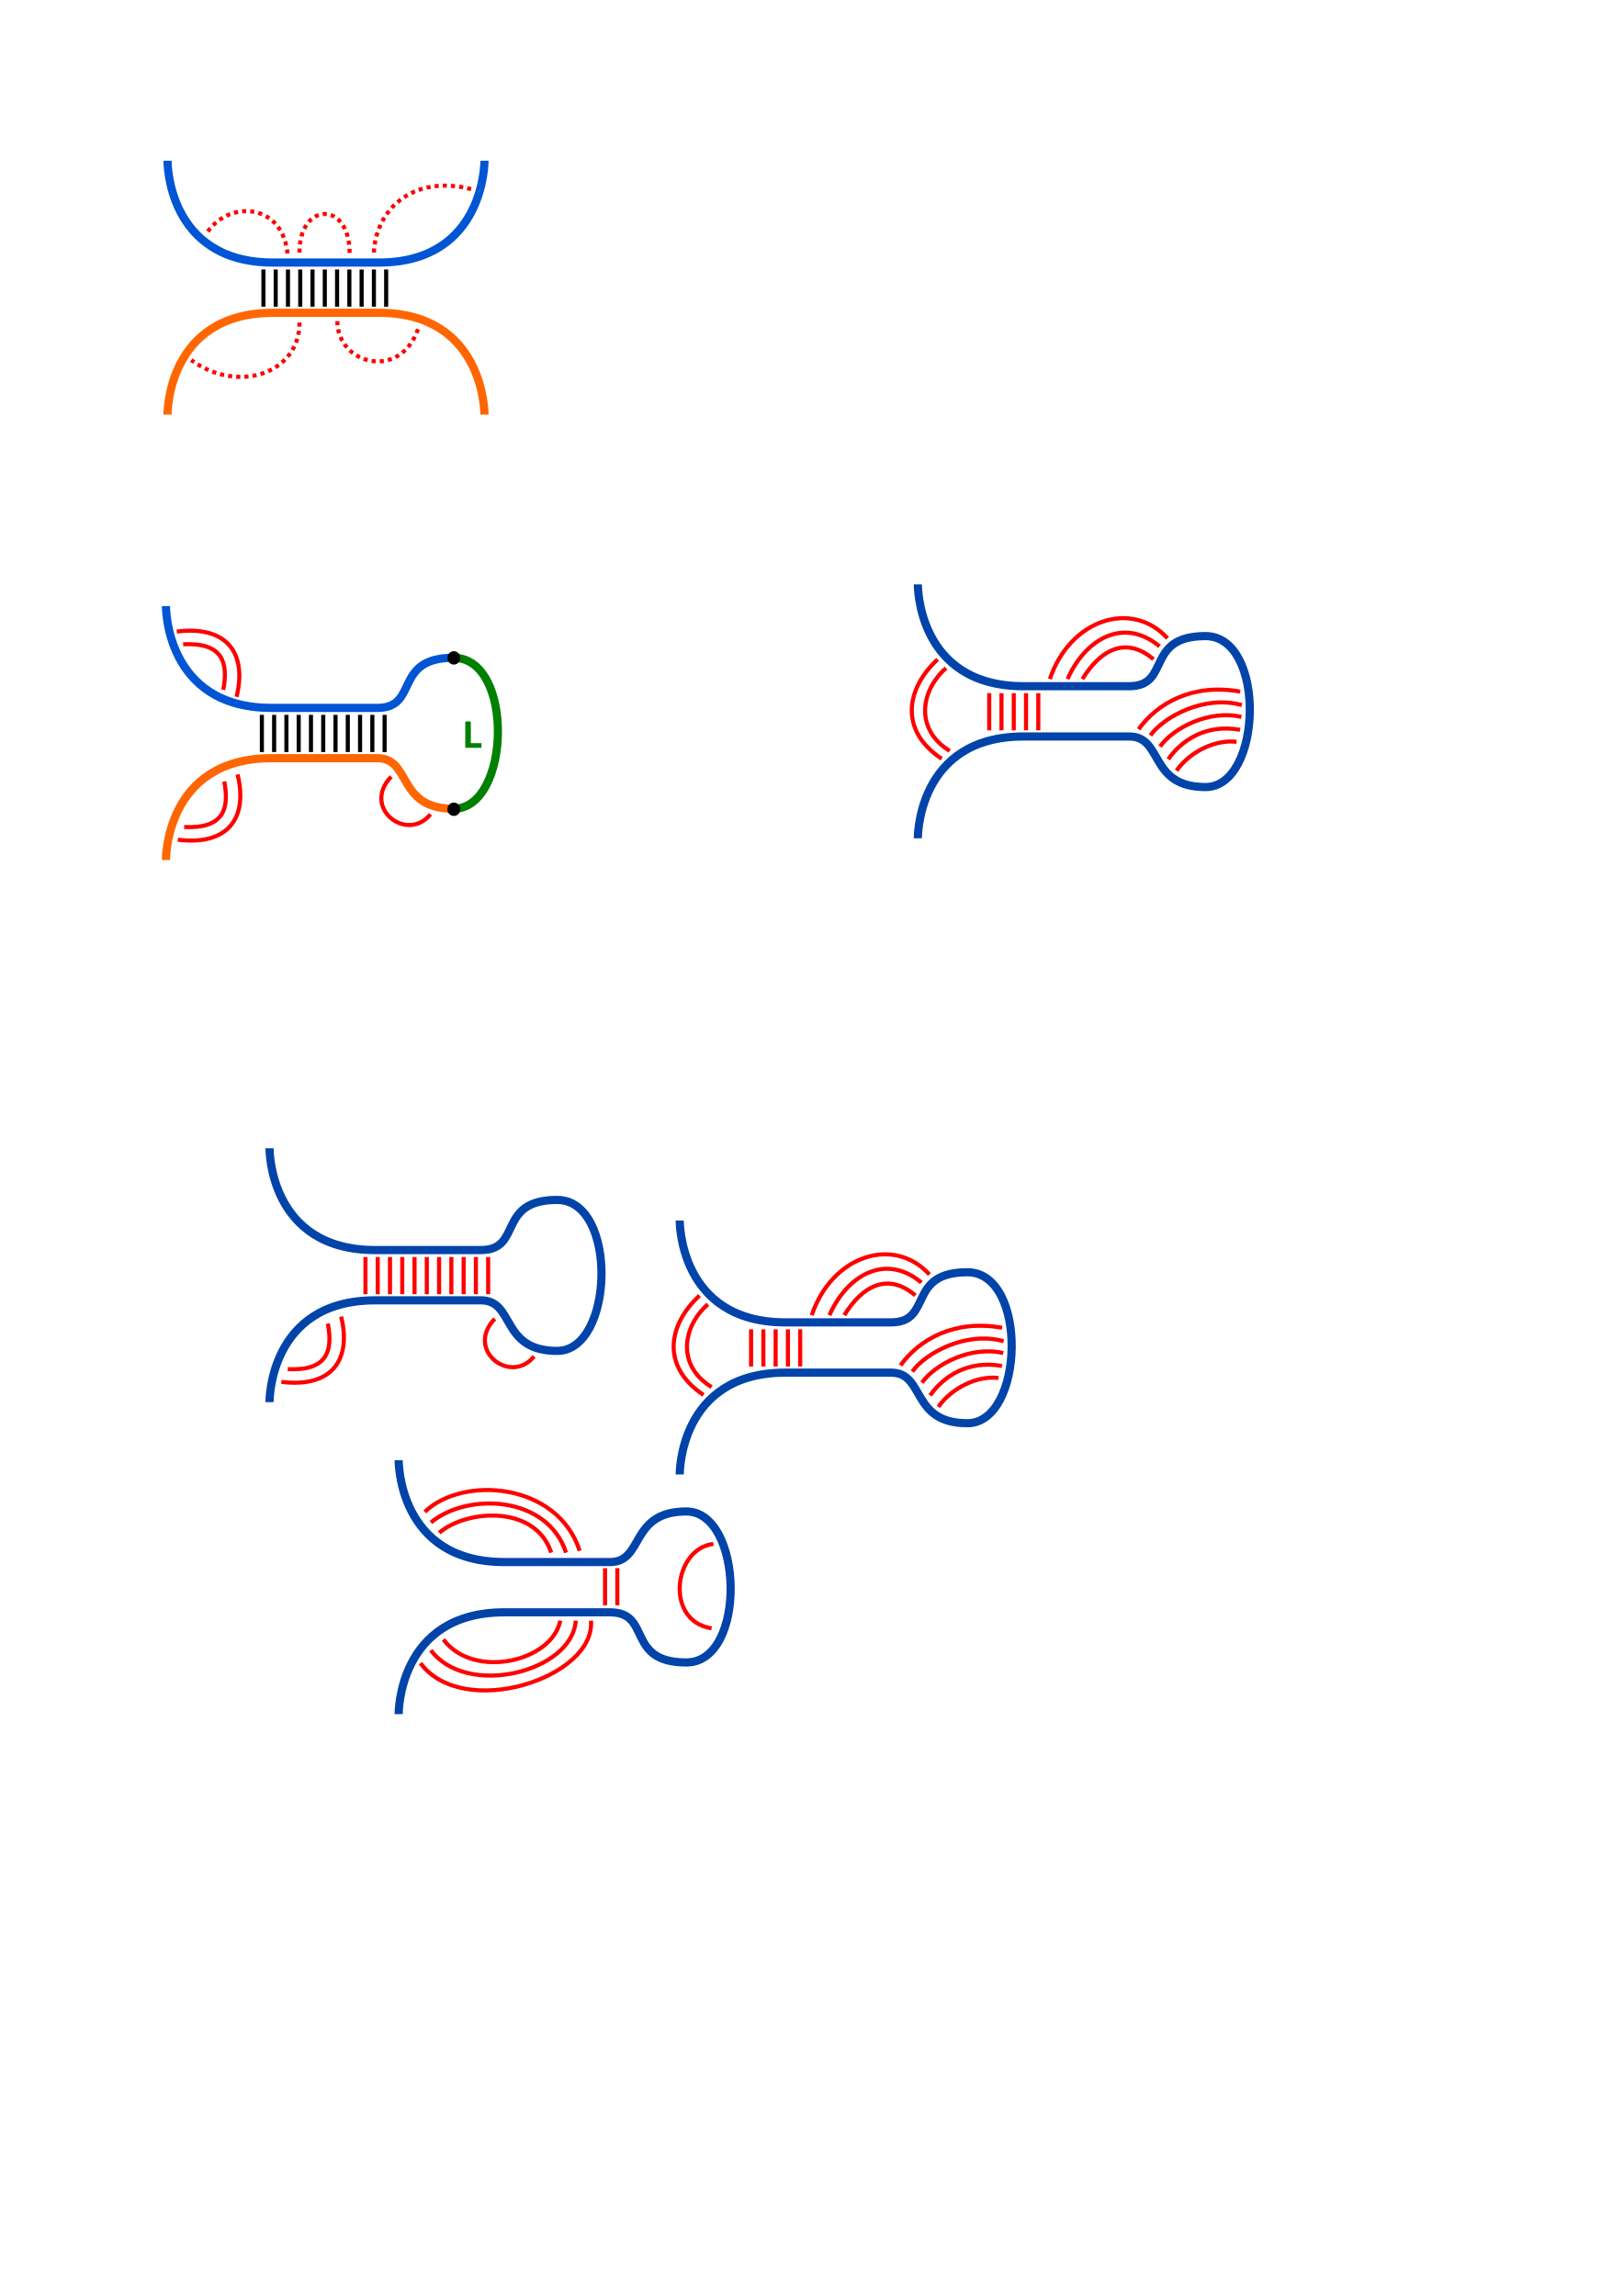
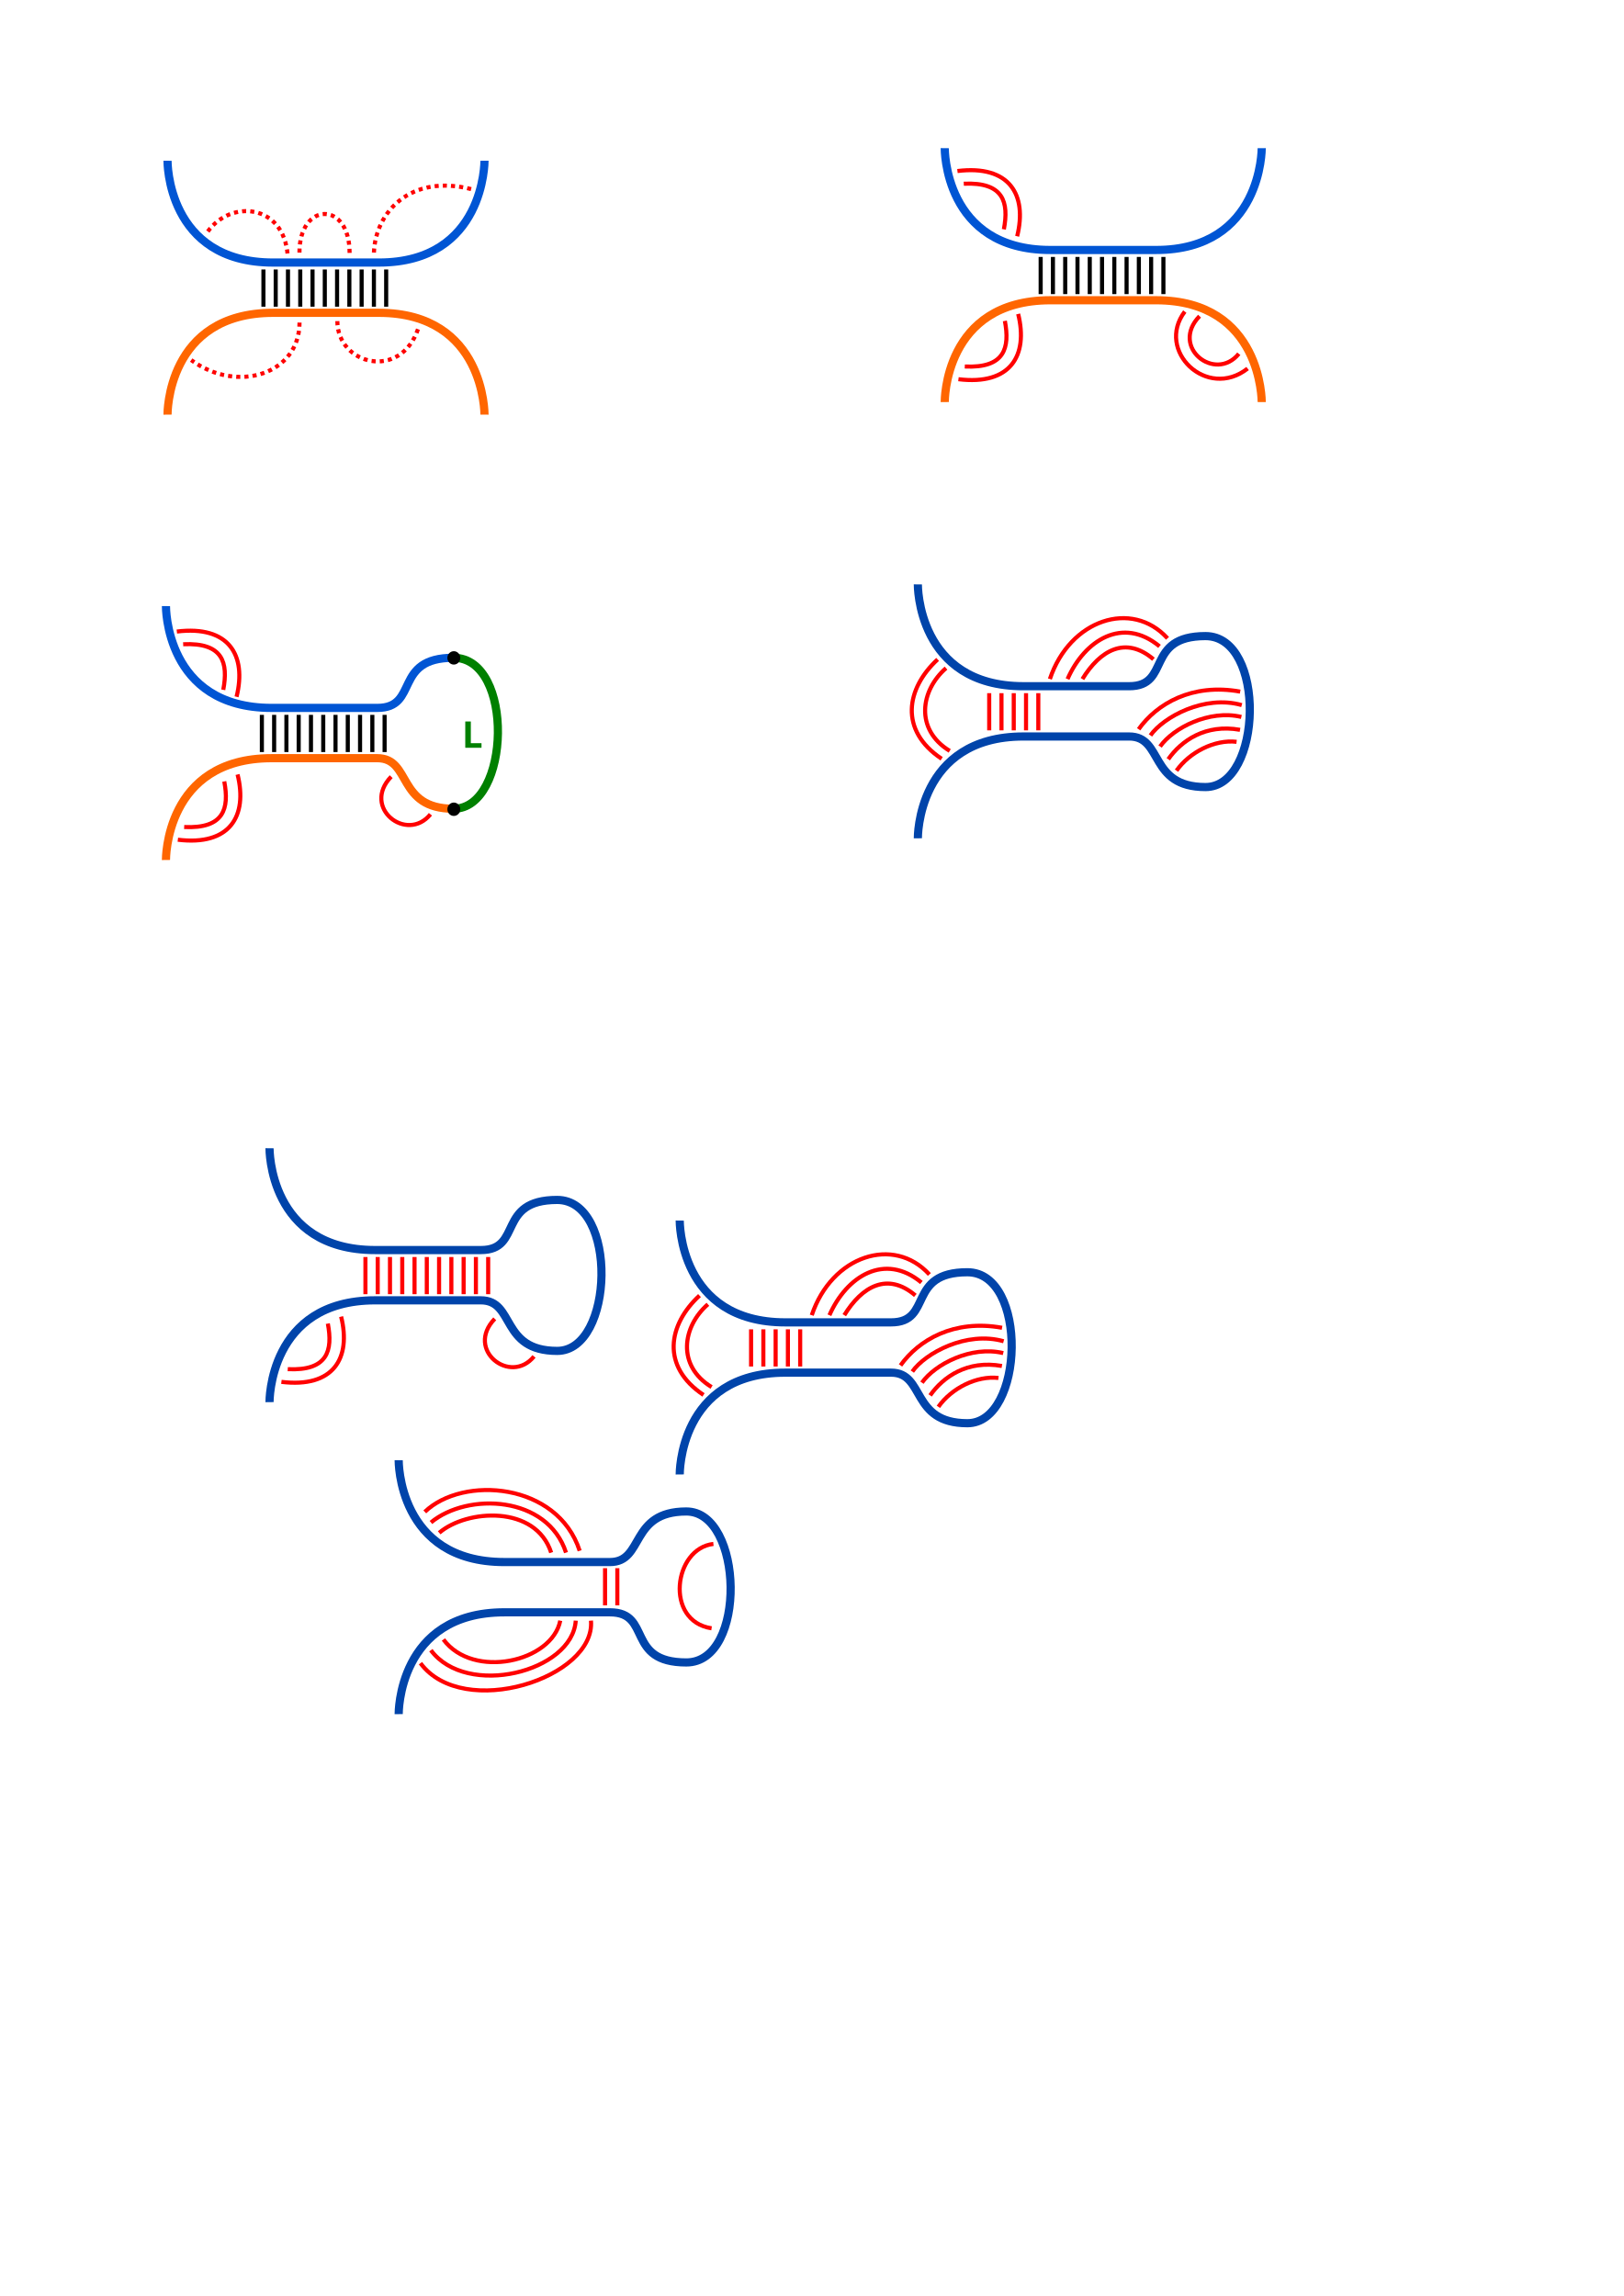
<svg xmlns="http://www.w3.org/2000/svg" width="210mm" height="297mm" id="svg2" version="1.1">
  <defs id="defs4" />
  <g id="layer1">
    <path id="path3755" d="m 236.83,202.717 c 0,0 0.338,-49.777 -51.647,-49.777 -51.985,0 0.523,0 -51.647,0 -52.17,0 -51.647,49.777 -51.647,49.777" style="fill:none;stroke:#ff6600;stroke-width:4;stroke-linecap:butt;stroke-linejoin:miter;stroke-miterlimit:4;stroke-opacity:1;stroke-dasharray:none" />
    <path style="fill:none;stroke:#000000;stroke-width:2;stroke-linecap:butt;stroke-linejoin:miter;stroke-miterlimit:4;stroke-opacity:1;stroke-dasharray:none" d="m 128.77,131.76 0,18.18" id="path3757" />
    <path style="fill:none;stroke:#000000;stroke-width:2;stroke-linecap:butt;stroke-linejoin:miter;stroke-miterlimit:4;stroke-opacity:1;stroke-dasharray:none" d="m 134.77,131.76 0,18.18" id="path3757-7" />
    <path style="fill:none;stroke:#000000;stroke-width:2;stroke-linecap:butt;stroke-linejoin:miter;stroke-miterlimit:4;stroke-opacity:1;stroke-dasharray:none" d="m 140.77,131.76 0,18.18" id="path3757-4" />
    <path style="fill:none;stroke:#000000;stroke-width:2;stroke-linecap:butt;stroke-linejoin:miter;stroke-miterlimit:4;stroke-opacity:1;stroke-dasharray:none" d="m 164.77,131.76 0,18.18" id="path3757-8" />
    <path style="fill:none;stroke:#000000;stroke-width:2;stroke-linecap:butt;stroke-linejoin:miter;stroke-miterlimit:4;stroke-opacity:1;stroke-dasharray:none" d="m 170.77,131.76 0,18.18" id="path3757-7-8" />
    <path style="fill:none;stroke:#000000;stroke-width:2;stroke-linecap:butt;stroke-linejoin:miter;stroke-miterlimit:4;stroke-opacity:1;stroke-dasharray:none" d="m 176.77,131.76 0,18.18" id="path3757-4-2" />
    <path style="fill:none;stroke:#000000;stroke-width:2;stroke-linecap:butt;stroke-linejoin:miter;stroke-miterlimit:4;stroke-opacity:1;stroke-dasharray:none" d="m 146.77,131.76 0,18.18" id="path3757-45" />
    <path style="fill:none;stroke:#000000;stroke-width:2;stroke-linecap:butt;stroke-linejoin:miter;stroke-miterlimit:4;stroke-opacity:1;stroke-dasharray:none" d="m 152.77,131.76 0,18.18" id="path3757-7-5" />
    <path style="fill:none;stroke:#000000;stroke-width:2;stroke-linecap:butt;stroke-linejoin:miter;stroke-miterlimit:4;stroke-opacity:1;stroke-dasharray:none" d="m 158.77,131.76 0,18.18" id="path3757-4-1" />
    <path style="fill:none;stroke:#000000;stroke-width:2;stroke-linecap:butt;stroke-linejoin:miter;stroke-miterlimit:4;stroke-opacity:1;stroke-dasharray:none" d="m 182.77,131.76 0,18.18" id="path3757-8-7" />
    <path style="fill:none;stroke:#000000;stroke-width:2;stroke-linecap:butt;stroke-linejoin:miter;stroke-miterlimit:4;stroke-opacity:1;stroke-dasharray:none" d="m 188.77,131.76 0,18.18" id="path3757-7-8-1" />
    <path id="path3755-6" d="m 236.83,78.583 c 0,0 0.338,49.777 -51.647,49.777 -51.985,0 0.523,0 -51.647,0 -52.17,0 -51.647,-49.777 -51.647,-49.777" style="fill:none;stroke:#0055d4;stroke-width:4;stroke-linecap:butt;stroke-linejoin:miter;stroke-miterlimit:4;stroke-opacity:1;stroke-dasharray:none" />
    <path style="fill:none;stroke:#ff6600;stroke-width:4;stroke-linecap:butt;stroke-linejoin:miter;stroke-miterlimit:4;stroke-opacity:1;stroke-dasharray:none" d="m 81.123,420.454 c 0,0 -0.523,-49.777 51.647,-49.777 52.17,0 34.746,0 51.647,0 16.901,0 9.38,24.723 37.311,24.723" id="path4049" />
    <path style="fill:none;stroke:#008000;stroke-width:4;stroke-linecap:butt;stroke-linejoin:miter;stroke-miterlimit:4;stroke-opacity:1;stroke-dasharray:none" d="m 221.728,395.401 c 27.931,0 29.827,-73.808 0,-73.808" id="path4047" />
    <path style="fill:none;stroke:#0055d4;stroke-width:4;stroke-linecap:butt;stroke-linejoin:miter;stroke-miterlimit:4;stroke-opacity:1;stroke-dasharray:none" d="m 221.728,321.593 c -29.827,0 -16.622,24.504 -37.311,24.504 -20.689,0 0.523,0 -51.647,0 -52.17,0 -51.647,-49.777 -51.647,-49.777" id="path3755-2" />
    <path style="fill:none;stroke:#000000;stroke-width:2;stroke-linecap:butt;stroke-linejoin:miter;stroke-miterlimit:4;stroke-opacity:1;stroke-dasharray:none" d="m 128.005,349.497 0,18.18" id="path3757-2" />
    <path style="fill:none;stroke:#000000;stroke-width:2;stroke-linecap:butt;stroke-linejoin:miter;stroke-miterlimit:4;stroke-opacity:1;stroke-dasharray:none" d="m 134.005,349.497 0,18.18" id="path3757-7-1" />
    <path style="fill:none;stroke:#000000;stroke-width:2;stroke-linecap:butt;stroke-linejoin:miter;stroke-miterlimit:4;stroke-opacity:1;stroke-dasharray:none" d="m 140.005,349.497 0,18.18" id="path3757-4-6" />
    <path style="fill:none;stroke:#000000;stroke-width:2;stroke-linecap:butt;stroke-linejoin:miter;stroke-miterlimit:4;stroke-opacity:1;stroke-dasharray:none" d="m 164.005,349.497 0,18.18" id="path3757-8-8" />
    <path style="fill:none;stroke:#000000;stroke-width:2;stroke-linecap:butt;stroke-linejoin:miter;stroke-miterlimit:4;stroke-opacity:1;stroke-dasharray:none" d="m 170.005,349.497 0,18.18" id="path3757-7-8-5" />
    <path style="fill:none;stroke:#000000;stroke-width:2;stroke-linecap:butt;stroke-linejoin:miter;stroke-miterlimit:4;stroke-opacity:1;stroke-dasharray:none" d="m 176.005,349.497 0,18.18" id="path3757-4-2-7" />
    <path style="fill:none;stroke:#000000;stroke-width:2;stroke-linecap:butt;stroke-linejoin:miter;stroke-miterlimit:4;stroke-opacity:1;stroke-dasharray:none" d="m 146.005,349.497 0,18.18" id="path3757-45-6" />
    <path style="fill:none;stroke:#000000;stroke-width:2;stroke-linecap:butt;stroke-linejoin:miter;stroke-miterlimit:4;stroke-opacity:1;stroke-dasharray:none" d="m 152.005,349.497 0,18.18" id="path3757-7-5-1" />
    <path style="fill:none;stroke:#000000;stroke-width:2;stroke-linecap:butt;stroke-linejoin:miter;stroke-miterlimit:4;stroke-opacity:1;stroke-dasharray:none" d="m 158.005,349.497 0,18.18" id="path3757-4-1-8" />
    <path style="fill:none;stroke:#000000;stroke-width:2;stroke-linecap:butt;stroke-linejoin:miter;stroke-miterlimit:4;stroke-opacity:1;stroke-dasharray:none" d="m 182.005,349.497 0,18.18" id="path3757-8-7-9" />
    <path style="fill:none;stroke:#000000;stroke-width:2;stroke-linecap:butt;stroke-linejoin:miter;stroke-miterlimit:4;stroke-opacity:1;stroke-dasharray:none" d="m 188.005,349.497 0,18.18" id="path3757-7-8-1-2" />
    <path style="color:#000000;fill:#000000;fill-opacity:1;fill-rule:nonzero;stroke:#000000;stroke-width:2;stroke-linecap:butt;stroke-linejoin:miter;stroke-miterlimit:4;stroke-opacity:1;stroke-dasharray:none;stroke-dashoffset:0;marker:none;visibility:visible;display:inline;overflow:visible;enable-background:accumulate" id="path4054" d="m 268.701,326.82 a 6.061,6.313 0 1 1 -12.122,0 6.061,6.313 0 1 1 12.122,0 z" transform="matrix(0.4475099,0,0,0.4475099,104.3076,175.3878)" />
    <path style="color:#000000;fill:#000000;fill-opacity:1;fill-rule:nonzero;stroke:#000000;stroke-width:2;stroke-linecap:butt;stroke-linejoin:miter;stroke-miterlimit:4;stroke-opacity:1;stroke-dasharray:none;stroke-dashoffset:0;marker:none;visibility:visible;display:inline;overflow:visible;enable-background:accumulate" id="path4054-5" d="m 268.701,326.82 a 6.061,6.313 0 1 1 -12.122,0 6.061,6.313 0 1 1 12.122,0 z" transform="matrix(0.4475099,0,0,0.4475099,104.3076,249.3878)" />
    <text xml:space="preserve" style="font-size:18px;font-style:oblique;font-weight:normal;line-height:125%;letter-spacing:0px;word-spacing:0px;fill:#008000;fill-opacity:1;stroke:none;font-family:Times New Roman;-inkscape-font-specification:Sans Oblique" x="225.81" y="365.589" id="text4074">
      <tspan id="tspan4076" x="225.81" y="365.589" style="font-size:18px;font-style:normal;font-variant:normal;font-weight:900;font-stretch:normal;text-align:start;line-height:125%;writing-mode:lr-tb;text-anchor:start;font-family:Arial Black;-inkscape-font-specification:'Arial Black, Heavy';stroke:none;fill:#008000">L</tspan>
    </text>
    <path style="fill:none;stroke:#0044aa;stroke-width:4;stroke-linecap:butt;stroke-linejoin:miter;stroke-miterlimit:4;stroke-opacity:1;stroke-dasharray:none;display:inline" d="m 131.75,685.512 c 0,0 -0.523,-49.777 51.647,-49.777 52.17,0 34.746,0 51.647,0 16.901,0 9.38,24.723 37.311,24.723 27.931,0 29.827,-73.808 0,-73.808 -29.827,0 -16.622,24.504 -37.311,24.504 -20.689,0 0.523,0 -51.647,0 -52.17,0 -51.647,-49.777 -51.647,-49.777" id="path4049-3" />
    <path style="fill:none;stroke:#ff0000;stroke-width:2;stroke-linecap:butt;stroke-linejoin:miter;stroke-miterlimit:4;stroke-opacity:1;stroke-dasharray:none;display:inline" d="m 178.631,614.555 0,18.18" id="path3757-2-4" />
    <path style="fill:none;stroke:#ff0000;stroke-width:2;stroke-linecap:butt;stroke-linejoin:miter;stroke-miterlimit:4;stroke-opacity:1;stroke-dasharray:none;display:inline" d="m 184.631,614.555 0,18.18" id="path3757-7-1-2" />
    <path style="fill:none;stroke:#ff0000;stroke-width:2;stroke-linecap:butt;stroke-linejoin:miter;stroke-miterlimit:4;stroke-opacity:1;stroke-dasharray:none;display:inline" d="m 190.631,614.555 0,18.18" id="path3757-4-6-7" />
    <path style="fill:none;stroke:#ff0000;stroke-width:2;stroke-linecap:butt;stroke-linejoin:miter;stroke-miterlimit:4;stroke-opacity:1;stroke-dasharray:none;display:inline" d="m 214.631,614.555 0,18.18" id="path3757-8-8-7" />
    <path style="fill:none;stroke:#ff0000;stroke-width:2;stroke-linecap:butt;stroke-linejoin:miter;stroke-miterlimit:4;stroke-opacity:1;stroke-dasharray:none;display:inline" d="m 220.631,614.555 0,18.18" id="path3757-7-8-5-9" />
    <path style="fill:none;stroke:#ff0000;stroke-width:2;stroke-linecap:butt;stroke-linejoin:miter;stroke-miterlimit:4;stroke-opacity:1;stroke-dasharray:none;display:inline" d="m 226.631,614.555 0,18.18" id="path3757-4-2-7-3" />
    <path style="fill:none;stroke:#ff0000;stroke-width:2;stroke-linecap:butt;stroke-linejoin:miter;stroke-miterlimit:4;stroke-opacity:1;stroke-dasharray:none;display:inline" d="m 196.631,614.555 0,18.18" id="path3757-45-6-1" />
    <path style="fill:none;stroke:#ff0000;stroke-width:2;stroke-linecap:butt;stroke-linejoin:miter;stroke-miterlimit:4;stroke-opacity:1;stroke-dasharray:none;display:inline" d="m 202.631,614.555 0,18.18" id="path3757-7-5-1-9" />
    <path style="fill:none;stroke:#ff0000;stroke-width:2;stroke-linecap:butt;stroke-linejoin:miter;stroke-miterlimit:4;stroke-opacity:1;stroke-dasharray:none;display:inline" d="m 208.631,614.555 0,18.18" id="path3757-4-1-8-8" />
    <path style="fill:none;stroke:#ff0000;stroke-width:2;stroke-linecap:butt;stroke-linejoin:miter;stroke-miterlimit:4;stroke-opacity:1;stroke-dasharray:none;display:inline" d="m 232.631,614.555 0,18.18" id="path3757-8-7-9-6" />
    <path style="fill:none;stroke:#ff0000;stroke-width:2;stroke-linecap:butt;stroke-linejoin:miter;stroke-miterlimit:4;stroke-opacity:1;stroke-dasharray:none;display:inline" d="m 238.631,614.555 0,18.18" id="path3757-7-8-1-2-5" />
    <path style="fill:none;stroke:#ff0000;stroke-width:2;stroke-linecap:butt;stroke-linejoin:miter;stroke-miterlimit:4;stroke-opacity:1;stroke-dasharray:none;stroke-dashoffset:0;display:inline" d="m 166.752,643.696 c 5.03,20.357 -3.78,35.027 -29.196,31.902" id="path3912-4-4-0" />
    <path style="fill:none;stroke:#ff0000;stroke-width:2;stroke-linecap:butt;stroke-linejoin:miter;stroke-miterlimit:4;stroke-opacity:1;stroke-dasharray:none;stroke-dashoffset:0;display:inline" d="m 241.842,644.767 c -14.643,15.179 7.691,32.596 19.196,18.393" id="path3912-1-2-3-2" />
    <path style="fill:none;stroke:#ff0000;stroke-width:2;stroke-linecap:butt;stroke-linejoin:miter;stroke-miterlimit:4;stroke-opacity:1;stroke-dasharray:none;stroke-dashoffset:0;display:inline" d="m 160.254,647.098 c 2.502,13.221 -0.096,23.22 -19.6,22.29" id="path3912-4-4-4-8" />
    <path style="fill:none;stroke:#0044aa;stroke-width:4;stroke-linecap:butt;stroke-linejoin:miter;stroke-miterlimit:4;stroke-opacity:1;stroke-dasharray:none;display:inline" d="m 194.884,713.911 c 0,0 -0.523,49.777 51.647,49.777 52.17,0 34.746,0 51.647,0 16.901,0 9.38,-24.723 37.311,-24.723 27.931,0 29.827,73.808 0,73.808 -29.827,0 -16.622,-24.504 -37.311,-24.504 -20.689,0 0.523,0 -51.647,0 -52.17,0 -51.647,49.777 -51.647,49.777" id="path4049-3-0" />
    <path style="fill:none;stroke:#ff0000;stroke-width:2;stroke-linecap:butt;stroke-linejoin:miter;stroke-miterlimit:4;stroke-opacity:1;stroke-dasharray:none;display:inline" d="m 295.765,784.868 0,-18.18" id="path3757-8-7-9-6-4" />
    <path style="fill:none;stroke:#ff0000;stroke-width:2;stroke-linecap:butt;stroke-linejoin:miter;stroke-miterlimit:4;stroke-opacity:1;stroke-dasharray:none;display:inline" d="m 301.765,784.868 0,-18.18" id="path3757-7-8-1-2-5-4" />
    <path style="fill:none;stroke:#ff0000;stroke-width:2;stroke-linecap:butt;stroke-linejoin:miter;stroke-miterlimit:4;stroke-opacity:1;stroke-dasharray:none;stroke-dashoffset:0;display:inline" d="m 347.833,796.084 c -23.125,-3.482 -18.559,-39.114 0.893,-41.25" id="path3912-1-2-3-2-0" />
    <path style="fill:none;stroke:#ff0000;stroke-width:2;stroke-linecap:butt;stroke-linejoin:miter;stroke-miterlimit:4;stroke-opacity:1;stroke-dasharray:none;stroke-dashoffset:0;display:inline" d="m 273.864,792.337 c -3.984,20.138 -42.465,28.934 -57.109,9.216" id="path3912-1-3-4-6" />
    <path style="fill:none;stroke:#ff0000;stroke-width:2;stroke-linecap:butt;stroke-linejoin:miter;stroke-miterlimit:4;stroke-opacity:1;stroke-dasharray:none;stroke-dashoffset:0;display:inline" d="m 281.438,792.337 c -1.641,25.094 -53.313,38.031 -70.819,14.459" id="path3912-1-3-1-6-1" />
    <path style="fill:none;stroke:#ff0000;stroke-width:2;stroke-linecap:butt;stroke-linejoin:miter;stroke-miterlimit:4;stroke-opacity:1;stroke-dasharray:none;stroke-dashoffset:0;display:inline" d="m 288.879,792.337 c 2.375,27.876 -62.406,48.99 -83.346,20.794" id="path3912-1-3-1-1-5-8" />
    <path style="fill:none;stroke:#0044aa;stroke-width:4;stroke-linecap:butt;stroke-linejoin:miter;stroke-miterlimit:4;stroke-opacity:1;stroke-dasharray:none;display:inline" d="m 332.265,720.867 c 0,0 -0.523,-49.777 51.647,-49.777 52.17,0 34.746,0 51.647,0 16.901,0 9.38,24.723 37.311,24.723 27.931,0 29.827,-73.808 0,-73.808 -29.827,0 -16.622,24.504 -37.311,24.504 -20.689,0 0.523,0 -51.647,0 -52.17,0 -51.647,-49.777 -51.647,-49.777" id="path4049-3-0-4" />
    <path style="fill:none;stroke:#ff0000;stroke-width:2;stroke-linecap:butt;stroke-linejoin:miter;stroke-miterlimit:4;stroke-opacity:1;stroke-dasharray:none;display:inline" d="m 367.146,649.91 0,18.18" id="path3757-8-8-7-6-7" />
    <path style="fill:none;stroke:#ff0000;stroke-width:2;stroke-linecap:butt;stroke-linejoin:miter;stroke-miterlimit:4;stroke-opacity:1;stroke-dasharray:none;display:inline" d="m 373.146,649.91 0,18.18" id="path3757-7-8-5-9-1-8" />
    <path style="fill:none;stroke:#ff0000;stroke-width:2;stroke-linecap:butt;stroke-linejoin:miter;stroke-miterlimit:4;stroke-opacity:1;stroke-dasharray:none;display:inline" d="m 379.146,649.91 0,18.18" id="path3757-4-2-7-3-3-8" />
    <path style="fill:none;stroke:#ff0000;stroke-width:2;stroke-linecap:butt;stroke-linejoin:miter;stroke-miterlimit:4;stroke-opacity:1;stroke-dasharray:none;display:inline" d="m 385.146,649.91 0,18.18" id="path3757-8-7-9-6-4-3" />
    <path style="fill:none;stroke:#ff0000;stroke-width:2;stroke-linecap:butt;stroke-linejoin:miter;stroke-miterlimit:4;stroke-opacity:1;stroke-dasharray:none;display:inline" d="m 391.146,649.91 0,18.18" id="path3757-7-8-1-2-5-4-5" />
    <path style="fill:none;stroke:#ff0000;stroke-width:2;stroke-linecap:butt;stroke-linejoin:miter;stroke-miterlimit:4;stroke-opacity:1;stroke-dasharray:none;stroke-dashoffset:0;display:inline" d="m 341.936,633.399 c -15.389,14.244 -18.947,34.645 1.952,48.59" id="path3912-4-4-0-6-9" />
    <path style="fill:none;stroke:#ff0000;stroke-width:2;stroke-linecap:butt;stroke-linejoin:miter;stroke-miterlimit:4;stroke-opacity:1;stroke-dasharray:none;stroke-dashoffset:0;display:inline" d="m 488.071,673.694 c -10.714,-1.25 -23.023,5.096 -29.375,14.107" id="path3912-1-2-3-2-0-8" />
    <path style="fill:none;stroke:#ff0000;stroke-width:2;stroke-linecap:butt;stroke-linejoin:miter;stroke-miterlimit:4;stroke-opacity:1;stroke-dasharray:none;stroke-dashoffset:0;display:inline" d="m 346.032,637.67 c -12.48,10.921 -15.358,29.989 1.805,40.465" id="path3912-4-4-4-8-6-0" />
    <path style="fill:none;stroke:#ff0000;stroke-width:2;stroke-linecap:butt;stroke-linejoin:miter;stroke-miterlimit:4;stroke-opacity:1;stroke-dasharray:none;stroke-dashoffset:0;display:inline" d="m 447.433,633.328 c -13.626,-11.617 -26.094,-4.4 -34.731,9.68" id="path3912-1-3-4" />
    <path style="fill:none;stroke:#ff0000;stroke-width:2;stroke-linecap:butt;stroke-linejoin:miter;stroke-miterlimit:4;stroke-opacity:1;stroke-dasharray:none;stroke-dashoffset:0;display:inline" d="m 450.401,627.021 c -17.988,-14.877 -36.629,-3.017 -44.96,15.988" id="path3912-1-3-1-6" />
    <path style="fill:none;stroke:#ff0000;stroke-width:2;stroke-linecap:butt;stroke-linejoin:miter;stroke-miterlimit:4;stroke-opacity:1;stroke-dasharray:none;stroke-dashoffset:0;display:inline" d="m 454.3,623.099 c -17.425,-19.187 -47.751,-9.218 -57.499,19.91" id="path3912-1-3-1-1-5" />
    <path style="fill:none;stroke:#ff0000;stroke-width:2;stroke-linecap:butt;stroke-linejoin:miter;stroke-miterlimit:4;stroke-opacity:1;stroke-dasharray:none;stroke-dashoffset:0;display:inline" d="m 214.689,749.394 c 13.626,-11.617 47.165,-13.686 54.731,9.68" id="path3912-1-3-4-1" />
    <path style="fill:none;stroke:#ff0000;stroke-width:2;stroke-linecap:butt;stroke-linejoin:miter;stroke-miterlimit:4;stroke-opacity:1;stroke-dasharray:none;stroke-dashoffset:0;display:inline" d="m 210.649,744.337 c 17.988,-14.877 56.987,-13.196 66.031,14.738" id="path3912-1-3-1-6-7" />
    <path style="fill:none;stroke:#ff0000;stroke-width:2;stroke-linecap:butt;stroke-linejoin:miter;stroke-miterlimit:4;stroke-opacity:1;stroke-dasharray:none;stroke-dashoffset:0;display:inline" d="m 207.643,739.164 c 18.675,-17.937 64.894,-14.396 75.713,19.017" id="path3912-1-3-1-1-5-4" />
    <path style="fill:none;stroke:#ff0000;stroke-width:2;stroke-linecap:butt;stroke-linejoin:miter;stroke-miterlimit:4;stroke-opacity:1;stroke-dasharray:none;stroke-dashoffset:0;display:inline" d="m 489.759,667.834 c -16.964,-3.036 -28.738,5.364 -35.089,14.375" id="path3912-1-2-3-2-0-8-0" />
    <path style="fill:none;stroke:#ff0000;stroke-width:2;stroke-linecap:butt;stroke-linejoin:miter;stroke-miterlimit:4;stroke-opacity:1;stroke-dasharray:none;stroke-dashoffset:0;display:inline" d="m 490.402,661.53 c -15.714,-3.75 -33.381,5.453 -39.732,14.464" id="path3912-1-2-3-2-0-8-9" />
    <path style="fill:none;stroke:#ff0000;stroke-width:2;stroke-linecap:butt;stroke-linejoin:miter;stroke-miterlimit:4;stroke-opacity:1;stroke-dasharray:none;stroke-dashoffset:0;display:inline" d="m 490.598,655.744 c -18.214,-5.179 -38.291,5.81 -44.643,14.821" id="path3912-1-2-3-2-0-8-4" />
    <path style="fill:none;stroke:#ff0000;stroke-width:2;stroke-linecap:butt;stroke-linejoin:miter;stroke-miterlimit:4;stroke-opacity:1;stroke-dasharray:none;stroke-dashoffset:0;display:inline" d="m 489.83,649.155 c -23.571,-4.286 -40.791,5.989 -49.643,18.393" id="path3912-1-2-3-2-0-8-8" />
    <path style="fill:none;stroke:#0044aa;stroke-width:4;stroke-linecap:butt;stroke-linejoin:miter;stroke-miterlimit:4;stroke-opacity:1;stroke-dasharray:none;display:inline" d="m 448.663,409.848 c 0,0 -0.523,-49.777 51.647,-49.777 52.17,0 34.746,0 51.647,0 16.901,0 9.38,24.723 37.311,24.723 27.931,0 29.827,-73.808 0,-73.808 -29.827,0 -16.622,24.504 -37.311,24.504 -20.689,0 0.523,0 -51.647,0 -52.17,0 -51.647,-49.777 -51.647,-49.777" id="path4049-3-0-4-8" />
    <path style="fill:none;stroke:#ff0000;stroke-width:2;stroke-linecap:butt;stroke-linejoin:miter;stroke-miterlimit:4;stroke-opacity:1;stroke-dasharray:none;display:inline" d="m 483.545,338.891 0,18.18" id="path3757-8-8-7-6-7-2" />
    <path style="fill:none;stroke:#ff0000;stroke-width:2;stroke-linecap:butt;stroke-linejoin:miter;stroke-miterlimit:4;stroke-opacity:1;stroke-dasharray:none;display:inline" d="m 489.545,338.891 0,18.18" id="path3757-7-8-5-9-1-8-4" />
    <path style="fill:none;stroke:#ff0000;stroke-width:2;stroke-linecap:butt;stroke-linejoin:miter;stroke-miterlimit:4;stroke-opacity:1;stroke-dasharray:none;display:inline" d="m 495.545,338.891 0,18.18" id="path3757-4-2-7-3-3-8-5" />
    <path style="fill:none;stroke:#ff0000;stroke-width:2;stroke-linecap:butt;stroke-linejoin:miter;stroke-miterlimit:4;stroke-opacity:1;stroke-dasharray:none;display:inline" d="m 501.545,338.891 0,18.18" id="path3757-8-7-9-6-4-3-5" />
    <path style="fill:none;stroke:#ff0000;stroke-width:2;stroke-linecap:butt;stroke-linejoin:miter;stroke-miterlimit:4;stroke-opacity:1;stroke-dasharray:none;display:inline" d="m 507.545,338.891 0,18.18" id="path3757-7-8-1-2-5-4-5-1" />
    <path style="fill:none;stroke:#ff0000;stroke-width:2;stroke-linecap:butt;stroke-linejoin:miter;stroke-miterlimit:4;stroke-opacity:1;stroke-dasharray:none;stroke-dashoffset:0;display:inline" d="m 458.335,322.38 c -15.389,14.244 -18.947,34.645 1.952,48.59" id="path3912-4-4-0-6-9-7" />
    <path style="fill:none;stroke:#ff0000;stroke-width:2;stroke-linecap:butt;stroke-linejoin:miter;stroke-miterlimit:4;stroke-opacity:1;stroke-dasharray:none;stroke-dashoffset:0;display:inline" d="m 604.47,362.674 c -10.714,-1.25 -23.023,5.096 -29.375,14.107" id="path3912-1-2-3-2-0-8-1" />
    <path style="fill:none;stroke:#ff0000;stroke-width:2;stroke-linecap:butt;stroke-linejoin:miter;stroke-miterlimit:4;stroke-opacity:1;stroke-dasharray:none;stroke-dashoffset:0;display:inline" d="m 462.43,326.651 c -12.48,10.921 -15.358,29.989 1.805,40.465" id="path3912-4-4-4-8-6-0-1" />
    <path style="fill:none;stroke:#ff0000;stroke-width:2;stroke-linecap:butt;stroke-linejoin:miter;stroke-miterlimit:4;stroke-opacity:1;stroke-dasharray:none;stroke-dashoffset:0;display:inline" d="m 563.832,322.309 c -13.626,-11.617 -26.094,-4.4 -34.731,9.68" id="path3912-1-3-4-5" />
    <path style="fill:none;stroke:#ff0000;stroke-width:2;stroke-linecap:butt;stroke-linejoin:miter;stroke-miterlimit:4;stroke-opacity:1;stroke-dasharray:none;stroke-dashoffset:0;display:inline" d="m 566.8,316.002 c -17.988,-14.877 -36.629,-3.017 -44.96,15.988" id="path3912-1-3-1-6-2" />
    <path style="fill:none;stroke:#ff0000;stroke-width:2;stroke-linecap:butt;stroke-linejoin:miter;stroke-miterlimit:4;stroke-opacity:1;stroke-dasharray:none;stroke-dashoffset:0;display:inline" d="m 570.699,312.079 c -17.425,-19.187 -47.751,-9.218 -57.499,19.91" id="path3912-1-3-1-1-5-7" />
    <path style="fill:none;stroke:#ff0000;stroke-width:2;stroke-linecap:butt;stroke-linejoin:miter;stroke-miterlimit:4;stroke-opacity:1;stroke-dasharray:none;stroke-dashoffset:0;display:inline" d="m 606.157,356.814 c -16.964,-3.036 -28.738,5.364 -35.089,14.375" id="path3912-1-2-3-2-0-8-0-6" />
    <path style="fill:none;stroke:#ff0000;stroke-width:2;stroke-linecap:butt;stroke-linejoin:miter;stroke-miterlimit:4;stroke-opacity:1;stroke-dasharray:none;stroke-dashoffset:0;display:inline" d="m 606.8,350.511 c -15.714,-3.75 -33.381,5.453 -39.732,14.464" id="path3912-1-2-3-2-0-8-9-1" />
    <path style="fill:none;stroke:#ff0000;stroke-width:2;stroke-linecap:butt;stroke-linejoin:miter;stroke-miterlimit:4;stroke-opacity:1;stroke-dasharray:none;stroke-dashoffset:0;display:inline" d="m 606.997,344.725 c -18.214,-5.179 -38.291,5.81 -44.643,14.821" id="path3912-1-2-3-2-0-8-4-4" />
    <path style="fill:none;stroke:#ff0000;stroke-width:2;stroke-linecap:butt;stroke-linejoin:miter;stroke-miterlimit:4;stroke-opacity:1;stroke-dasharray:none;stroke-dashoffset:0;display:inline" d="m 606.229,338.136 c -23.571,-4.286 -40.791,5.989 -49.643,18.393" id="path3912-1-2-3-2-0-8-8-2" />
    <path style="fill:none;stroke:#ff0000;stroke-width:2;stroke-linecap:butt;stroke-linejoin:miter;stroke-miterlimit:4;stroke-opacity:1;stroke-dasharray:none;stroke-dashoffset:0;display:inline" d="m 115.635,340.666 c 5.03,-20.357 -3.78,-35.027 -29.196,-31.902" id="path3912-4-4-2" />
    <path style="fill:none;stroke:#ff0000;stroke-width:2;stroke-linecap:butt;stroke-linejoin:miter;stroke-miterlimit:4;stroke-opacity:1;stroke-dasharray:none;stroke-dashoffset:0;display:inline" d="m 109.136,337.264 c 2.502,-13.221 -0.096,-23.22 -19.6,-22.29" id="path3912-4-4-4-1" />
+     <path id="path3755-1" d="m 616.756,196.572 c 0,0 0.338,-49.777 -51.647,-49.777 -51.985,0 0.523,0 -51.647,0 -52.17,0 -51.647,49.777 -51.647,49.777" style="fill:none;stroke:#ff6600;stroke-width:4;stroke-linecap:butt;stroke-linejoin:miter;stroke-miterlimit:4;stroke-opacity:1;stroke-dasharray:none" />
+     <path style="fill:none;stroke:#000000;stroke-width:2;stroke-linecap:butt;stroke-linejoin:miter;stroke-miterlimit:4;stroke-opacity:1;stroke-dasharray:none" d="m 508.697,125.615 0,18.18" id="path3757-74" />
+     <path style="fill:none;stroke:#000000;stroke-width:2;stroke-linecap:butt;stroke-linejoin:miter;stroke-miterlimit:4;stroke-opacity:1;stroke-dasharray:none" d="m 514.697,125.615 0,18.18" id="path3757-7-0" />
+     <path style="fill:none;stroke:#000000;stroke-width:2;stroke-linecap:butt;stroke-linejoin:miter;stroke-miterlimit:4;stroke-opacity:1;stroke-dasharray:none" d="m 520.697,125.615 0,18.18" id="path3757-4-9" />
+     <path style="fill:none;stroke:#000000;stroke-width:2;stroke-linecap:butt;stroke-linejoin:miter;stroke-miterlimit:4;stroke-opacity:1;stroke-dasharray:none" d="m 544.697,125.615 0,18.18" id="path3757-8-4" />
+     <path style="fill:none;stroke:#000000;stroke-width:2;stroke-linecap:butt;stroke-linejoin:miter;stroke-miterlimit:4;stroke-opacity:1;stroke-dasharray:none" d="m 550.697,125.615 0,18.18" id="path3757-7-8-8" />
+     <path style="fill:none;stroke:#000000;stroke-width:2;stroke-linecap:butt;stroke-linejoin:miter;stroke-miterlimit:4;stroke-opacity:1;stroke-dasharray:none" d="m 556.697,125.615 0,18.18" id="path3757-4-2-8" />
+     <path style="fill:none;stroke:#000000;stroke-width:2;stroke-linecap:butt;stroke-linejoin:miter;stroke-miterlimit:4;stroke-opacity:1;stroke-dasharray:none" d="m 526.697,125.615 0,18.18" id="path3757-45-2" />
+     <path style="fill:none;stroke:#000000;stroke-width:2;stroke-linecap:butt;stroke-linejoin:miter;stroke-miterlimit:4;stroke-opacity:1;stroke-dasharray:none" d="m 532.697,125.615 0,18.18" id="path3757-7-5-4" />
+     <path style="fill:none;stroke:#000000;stroke-width:2;stroke-linecap:butt;stroke-linejoin:miter;stroke-miterlimit:4;stroke-opacity:1;stroke-dasharray:none" d="m 538.697,125.615 0,18.18" id="path3757-4-1-5" />
+     <path style="fill:none;stroke:#000000;stroke-width:2;stroke-linecap:butt;stroke-linejoin:miter;stroke-miterlimit:4;stroke-opacity:1;stroke-dasharray:none" d="m 562.697,125.615 0,18.18" id="path3757-8-7-5" />
+     <path style="fill:none;stroke:#000000;stroke-width:2;stroke-linecap:butt;stroke-linejoin:miter;stroke-miterlimit:4;stroke-opacity:1;stroke-dasharray:none" d="m 568.697,125.615 0,18.18" id="path3757-7-8-1-1" />
+     <path id="path3755-6-7" d="m 616.756,72.438 c 0,0 0.338,49.777 -51.647,49.777 -51.985,0 0.523,0 -51.647,0 -52.17,0 -51.647,-49.777 -51.647,-49.777" style="fill:none;stroke:#0055d4;stroke-width:4;stroke-linecap:butt;stroke-linejoin:miter;stroke-miterlimit:4;stroke-opacity:1;stroke-dasharray:none" />
+     <path style="fill:none;stroke:#ff0000;stroke-width:2;stroke-linecap:butt;stroke-linejoin:miter;stroke-miterlimit:4;stroke-opacity:1;stroke-dasharray:none;stroke-dashoffset:0;display:inline" d="m 497.21,115.519 c 5.03,-20.357 -3.78,-35.027 -29.196,-31.902" id="path3912-4-4-2-1" />
+     <path style="fill:none;stroke:#ff0000;stroke-width:2;stroke-linecap:butt;stroke-linejoin:miter;stroke-miterlimit:4;stroke-opacity:1;stroke-dasharray:none;stroke-dashoffset:0;display:inline" d="m 490.711,112.117 c 2.502,-13.221 -0.096,-23.22 -19.6,-22.29" id="path3912-4-4-4-1-1" />
+     <path style="fill:none;stroke:#ff0000;stroke-width:2;stroke-linecap:butt;stroke-linejoin:miter;stroke-miterlimit:4;stroke-opacity:1;stroke-dasharray:none;stroke-dashoffset:0;display:inline" d="m 497.701,153.491 c 5.03,20.357 -3.78,35.027 -29.196,31.902" id="path3912-4-4-5" />
+     <path style="fill:none;stroke:#ff0000;stroke-width:2;stroke-linecap:butt;stroke-linejoin:miter;stroke-miterlimit:4;stroke-opacity:1;stroke-dasharray:none;stroke-dashoffset:0;display:inline" d="m 586.362,154.563 c -14.643,15.179 7.691,32.596 19.196,18.393" id="path3912-1-2-3-27" />
+     <path style="fill:none;stroke:#ff0000;stroke-width:2;stroke-linecap:butt;stroke-linejoin:miter;stroke-miterlimit:4;stroke-opacity:1;stroke-dasharray:none;stroke-dashoffset:0;display:inline" d="m 491.202,156.894 c 2.502,13.221 -0.096,23.22 -19.6,22.29" id="path3912-4-4-4-6" />
+     <path style="fill:none;stroke:#ff0000;stroke-width:2;stroke-linecap:butt;stroke-linejoin:miter;stroke-miterlimit:4;stroke-opacity:1;stroke-dasharray:none;stroke-dashoffset:0;display:inline" d="m 579.15,152.321 c -14.464,19.107 10.816,43.489 30.714,27.857" id="path3912-1-2-3-27-1" />
  </g>
  <g id="layer2" style="display:inline">
    <path style="fill:none;stroke:#ff0000;stroke-width:2;stroke-linecap:butt;stroke-linejoin:miter;stroke-miterlimit:4;stroke-opacity:1;stroke-dasharray:2, 2;stroke-dashoffset:0" d="m 182.786,123.478 c 0.685,-19.464 17.708,-38.955 48.304,-30.83" id="path3912" />
    <path style="fill:none;stroke:#ff0000;stroke-width:2;stroke-linecap:butt;stroke-linejoin:miter;stroke-miterlimit:4;stroke-opacity:1;stroke-dasharray:2, 2;stroke-dashoffset:0" d="m 170.892,123.638 c 0,-25.796 -24.697,-24.911 -24.516,0" id="path3912-1" />
    <path style="fill:none;stroke:#ff0000;stroke-width:2;stroke-linecap:butt;stroke-linejoin:miter;stroke-miterlimit:4;stroke-opacity:1;stroke-dasharray:2, 2;stroke-dashoffset:0" d="m 146.419,157.715 c 0.03,25 -30.208,35.027 -52.946,18.33" id="path3912-4" />
    <path style="fill:none;stroke:#ff0000;stroke-width:2;stroke-linecap:butt;stroke-linejoin:miter;stroke-miterlimit:4;stroke-opacity:1;stroke-dasharray:2, 2;stroke-dashoffset:0" d="m 164.901,157.001 c 0,21.25 30.905,29.382 39.554,3.571" id="path3912-1-2" />
    <path style="fill:none;stroke:#ff0000;stroke-width:2;stroke-linecap:butt;stroke-linejoin:miter;stroke-miterlimit:4;stroke-opacity:1;stroke-dasharray:2, 2;stroke-dashoffset:0" d="m 101.598,113.152 c 11.399,-15.714 36.994,-13.42 39.018,11.491" id="path3912-3" />
    <path style="fill:none;stroke:#ff0000;stroke-width:2;stroke-linecap:butt;stroke-linejoin:miter;stroke-miterlimit:4;stroke-opacity:1;stroke-dasharray:none;stroke-dashoffset:0;display:inline" d="m 116.126,378.638 c 5.03,20.357 -3.78,35.027 -29.196,31.902" id="path3912-4-4" />
    <path style="fill:none;stroke:#ff0000;stroke-width:2;stroke-linecap:butt;stroke-linejoin:miter;stroke-miterlimit:4;stroke-opacity:1;stroke-dasharray:none;stroke-dashoffset:0;display:inline" d="m 191.216,379.71 c -14.643,15.179 7.691,32.596 19.196,18.393" id="path3912-1-2-3" />
    <path style="fill:none;stroke:#ff0000;stroke-width:2;stroke-linecap:butt;stroke-linejoin:miter;stroke-miterlimit:4;stroke-opacity:1;stroke-dasharray:none;stroke-dashoffset:0;display:inline" d="m 109.628,382.041 c 2.502,13.221 -0.096,23.22 -19.6,22.29" id="path3912-4-4-4" />
  </g>
</svg>
